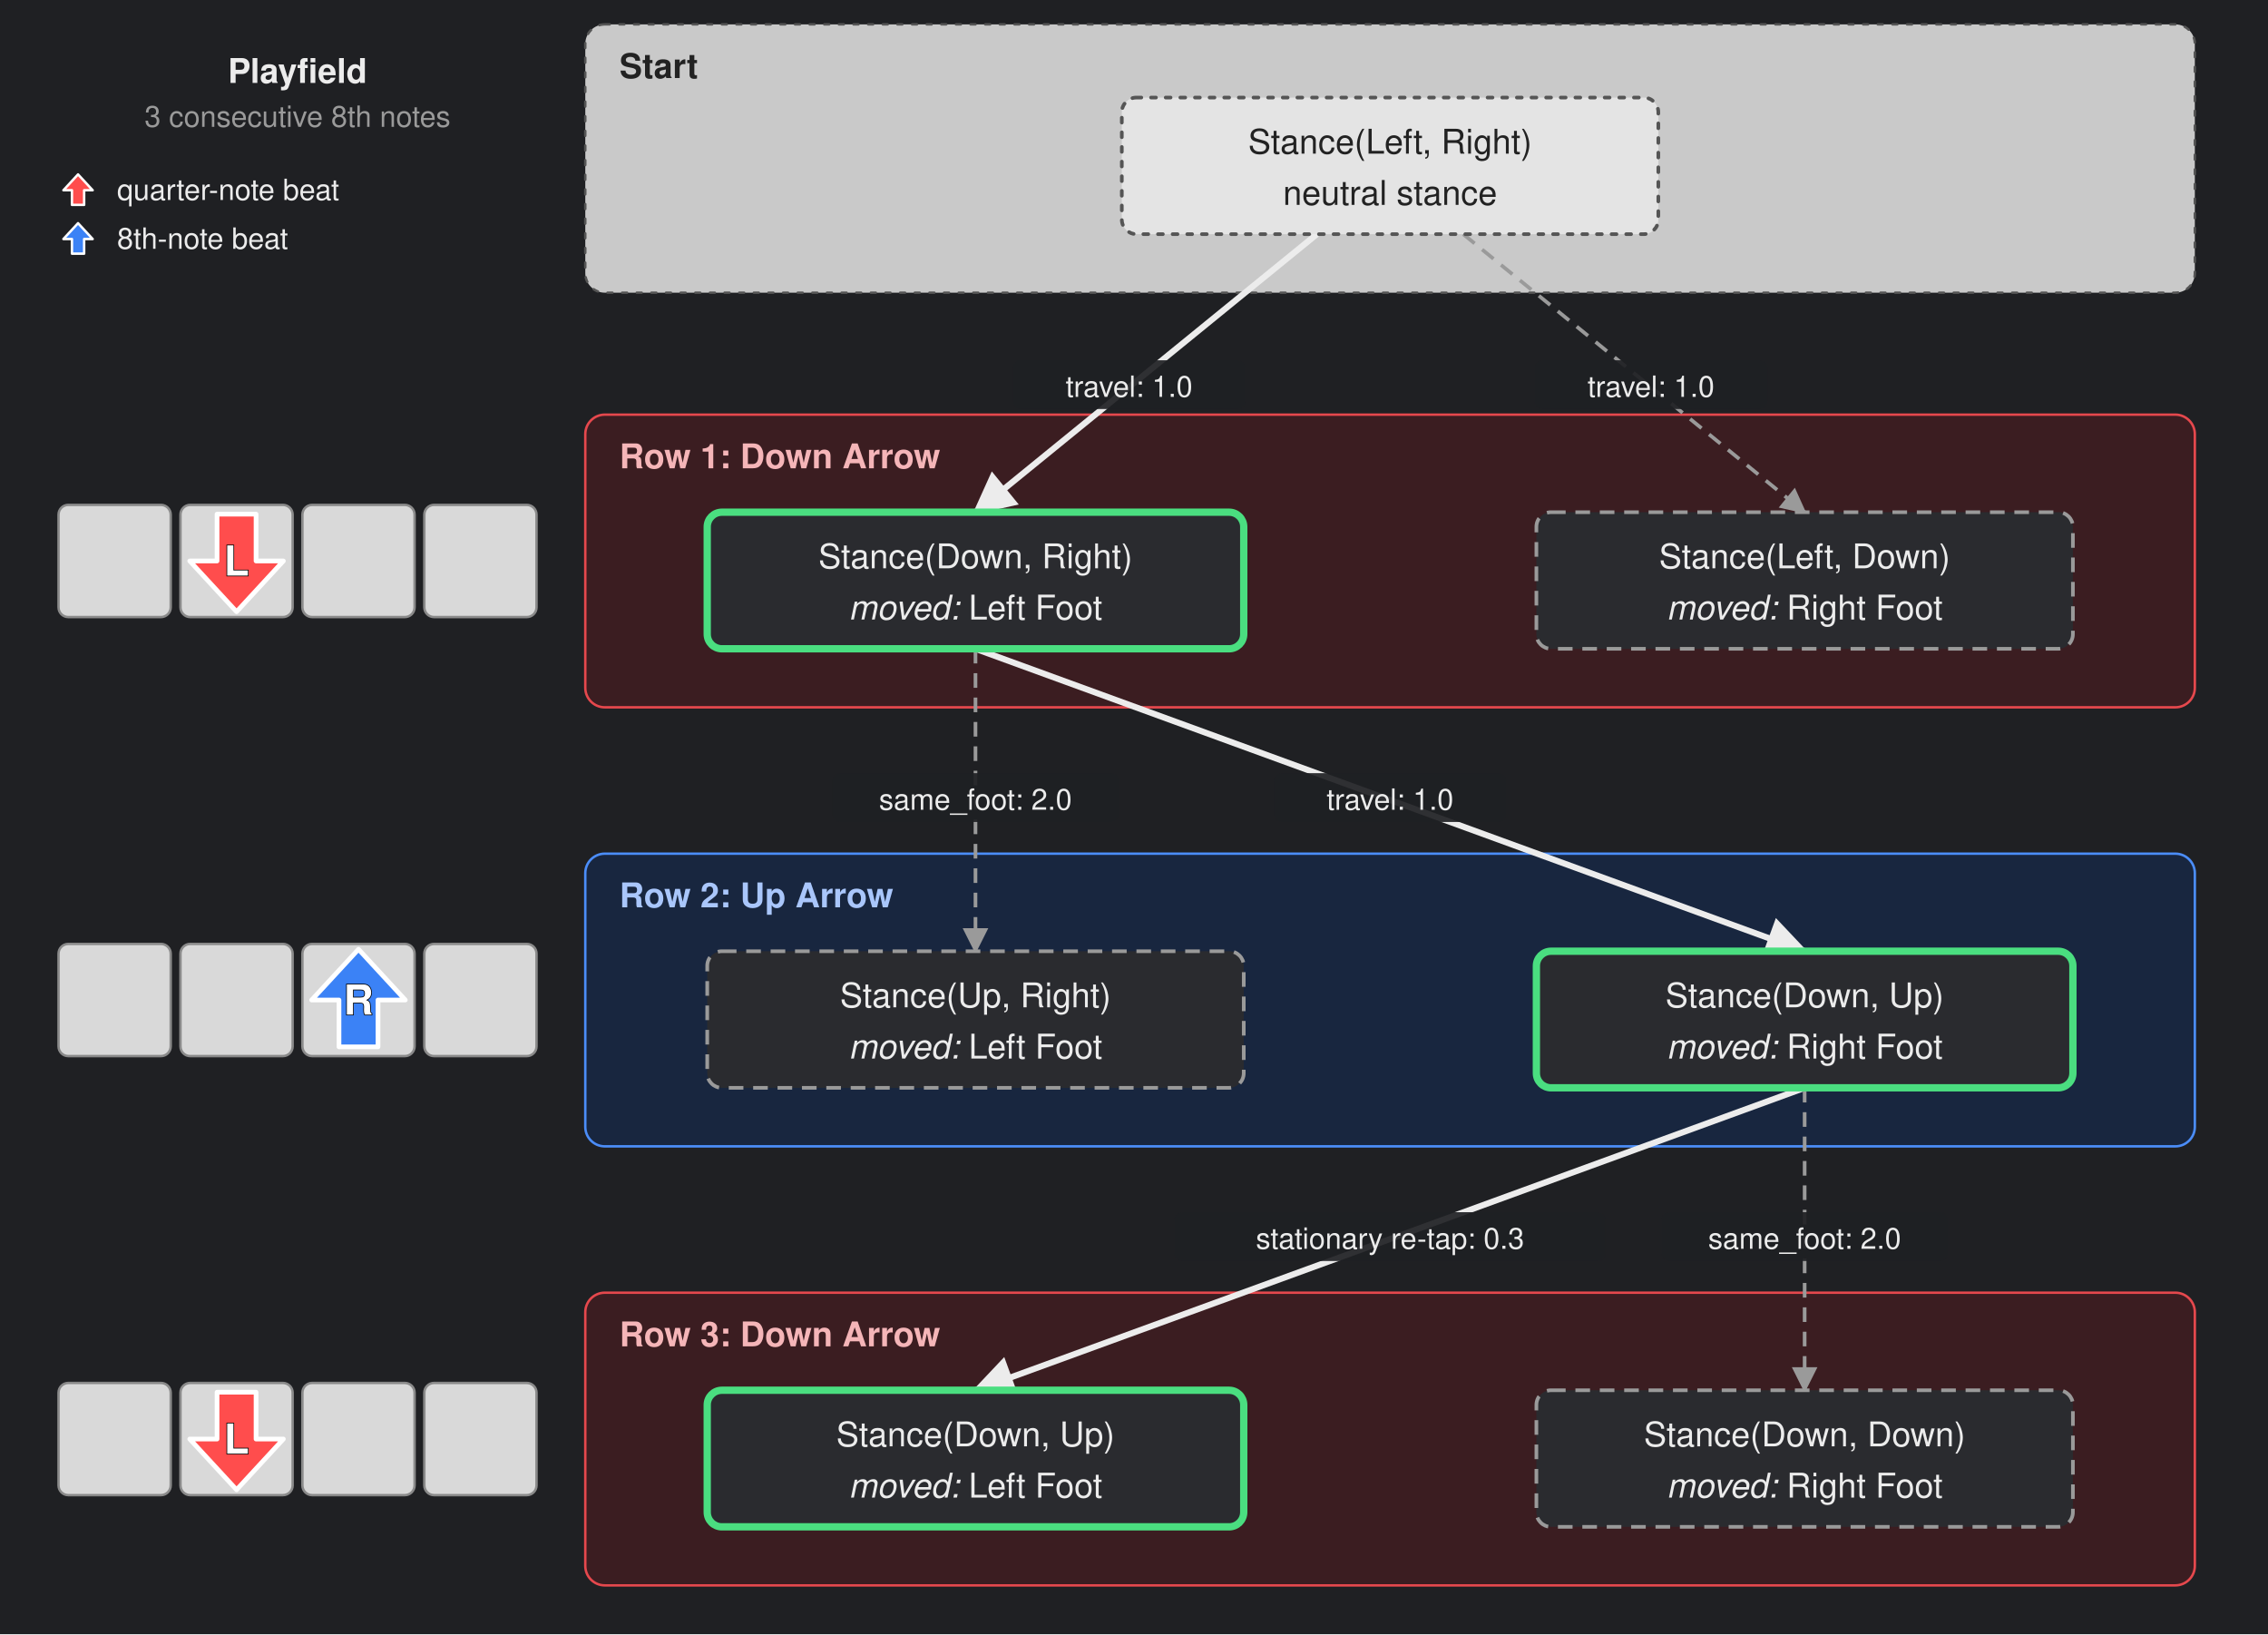
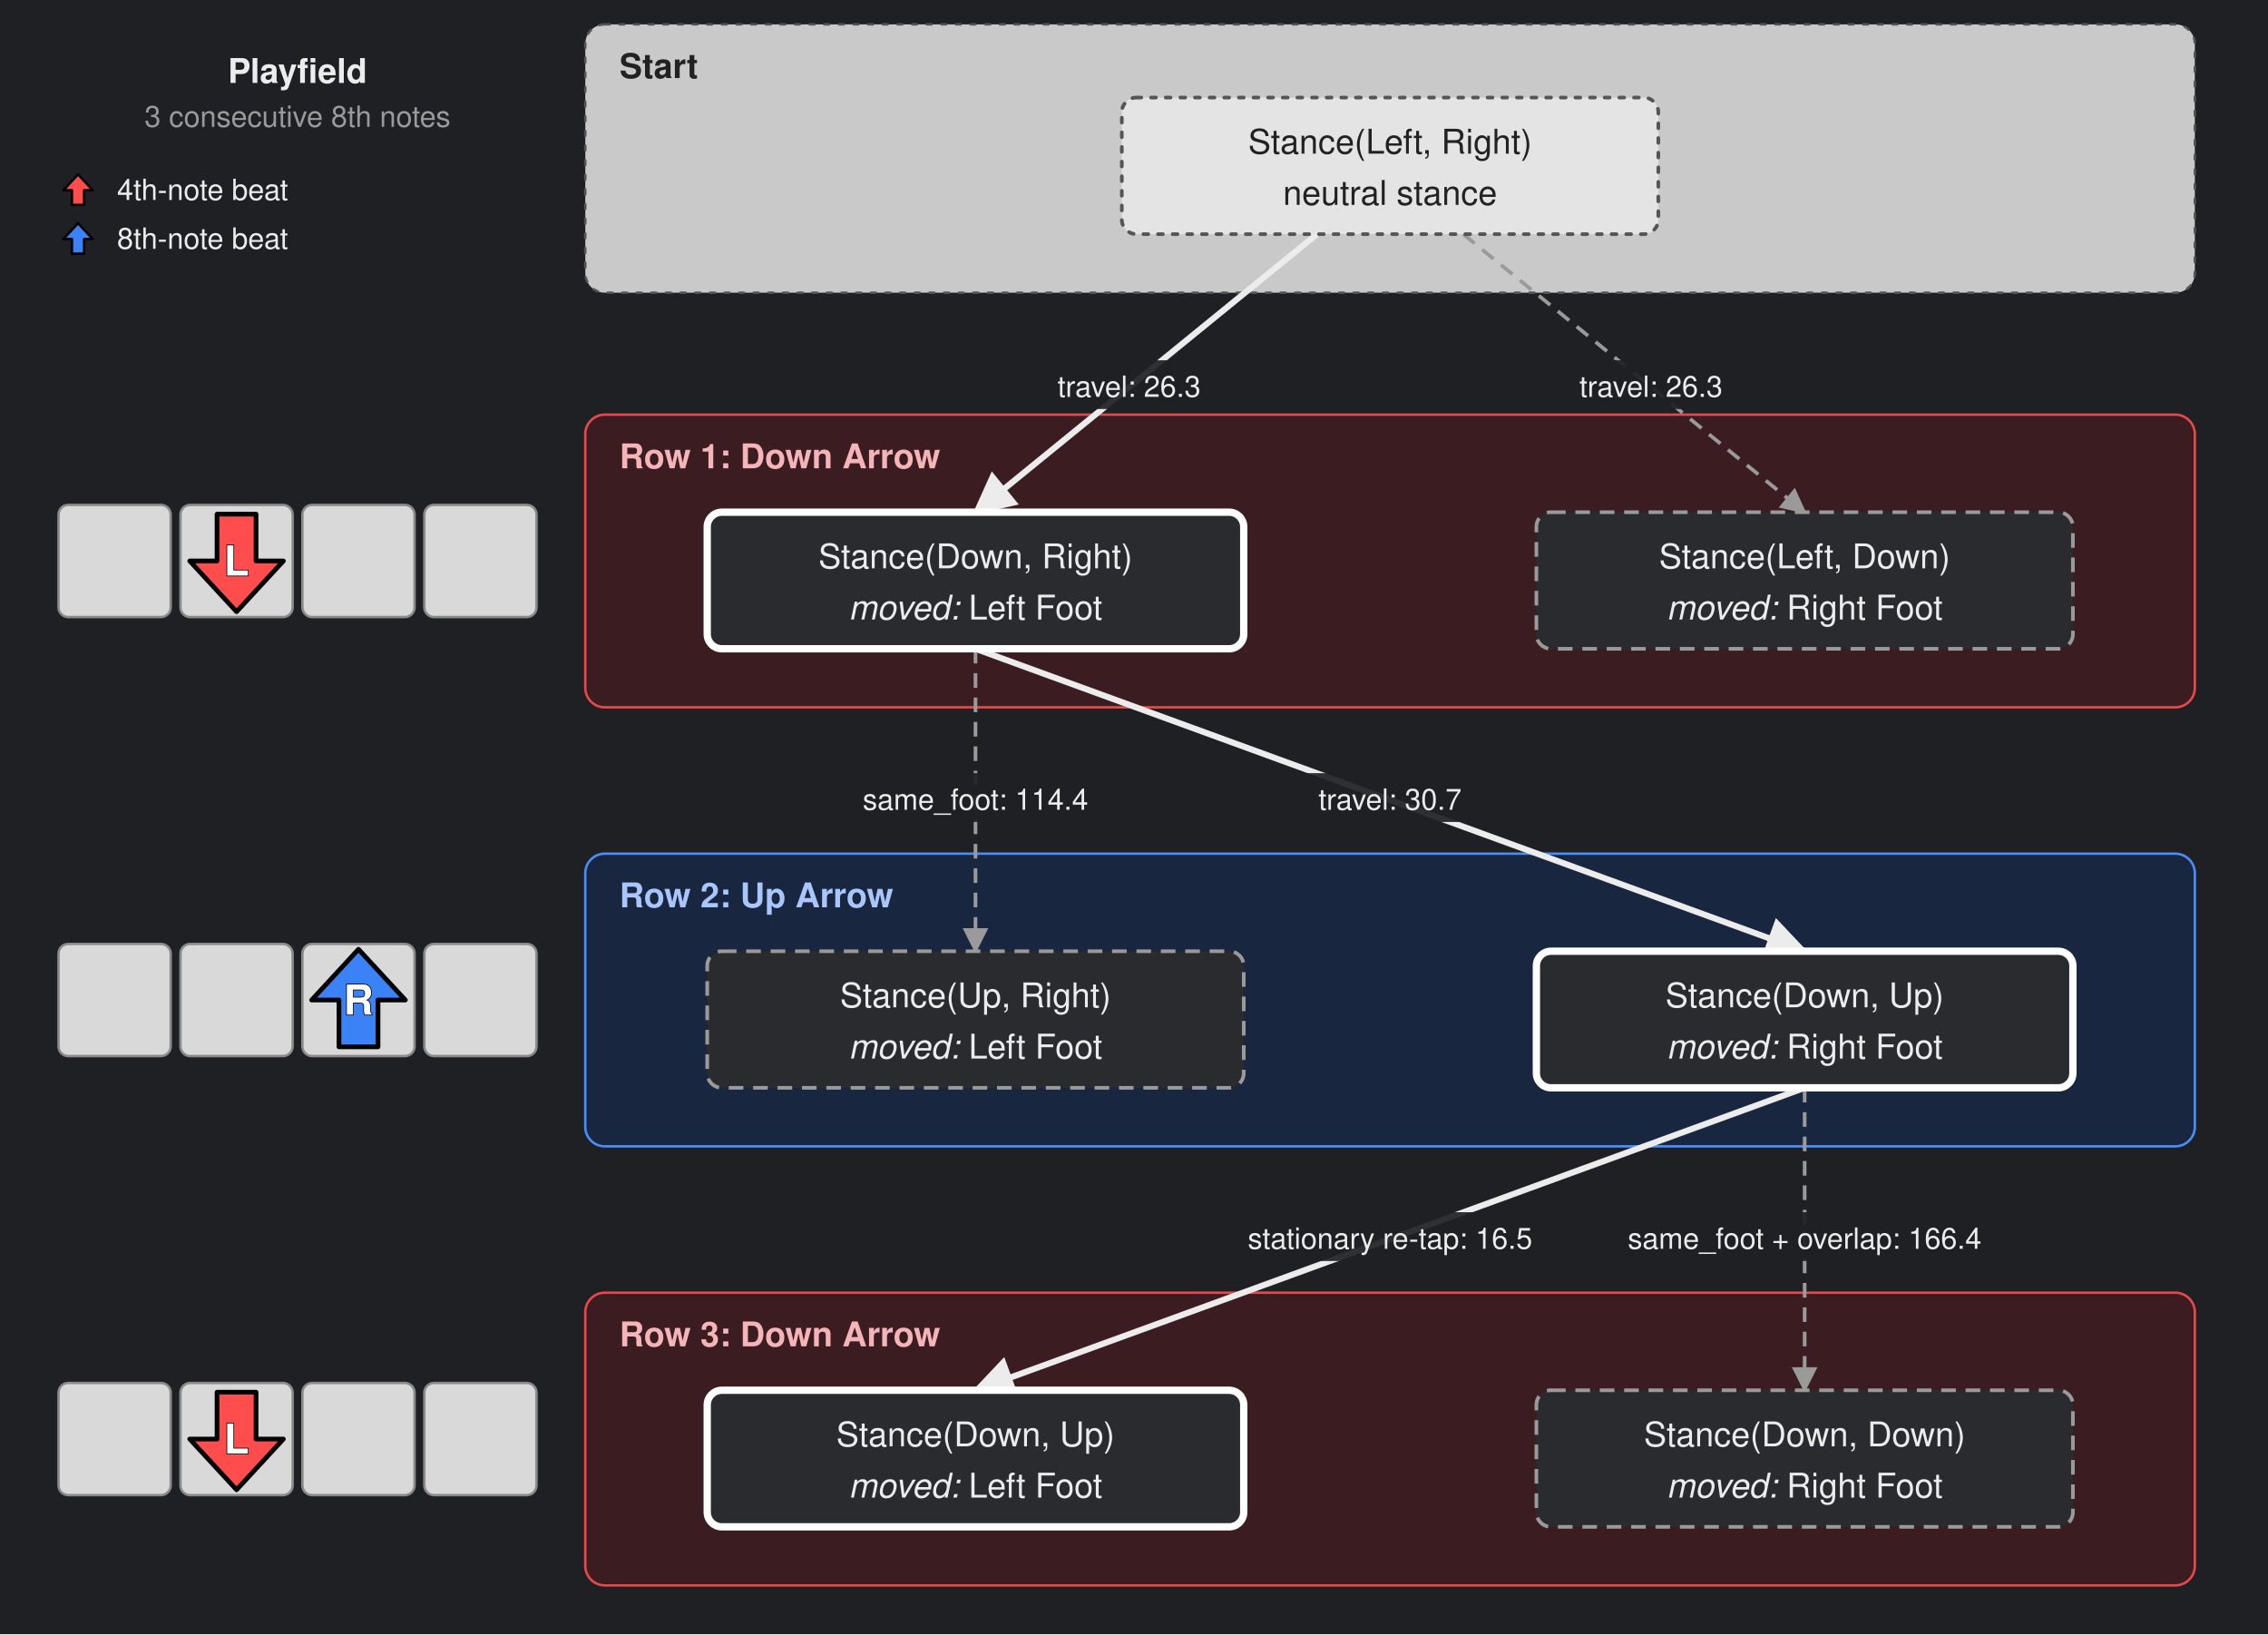
<svg xmlns="http://www.w3.org/2000/svg" viewBox="0 0 930 670" width="930" height="670" font-family="-apple-system, 'Segoe UI', Helvetica, Arial, sans-serif" font-size="14">
  <style>.row{font-weight:600} .lbl{font-size:12px} .foot{font-size:17px;font-weight:700;fill:#fff;stroke:#000;stroke-width:0.6;paint-order:stroke}</style>
  <defs>
    <marker id="arrow" viewBox="0 0 10 10" refX="9" refY="5" markerWidth="7" markerHeight="7" orient="auto-start-reverse">
      <path d="M0,0 L10,5 L0,10 z" fill="#ececec" />
    </marker>
    <marker id="arrowDim" viewBox="0 0 10 10" refX="9" refY="5" markerWidth="7" markerHeight="7" orient="auto-start-reverse">
      <path d="M0,0 L10,5 L0,10 z" fill="#9a9a9a" />
    </marker>
  </defs>
  <rect width="930" height="670" fill="#1f2023" />
  <rect x="240" y="10" width="660" height="110" rx="8" fill="#c9c9c9" stroke="#555" stroke-dasharray="2 4" stroke-linecap="round" />
  <text x="254" y="32" class="row" fill="#222">Start</text>
  <rect x="240" y="170" width="660" height="120" rx="8" fill="#3b1d21" stroke="#e5484d" />
  <text x="254" y="192" class="row" fill="#f5b5b8">Row 1: Down Arrow</text>
  <rect x="240" y="350" width="660" height="120" rx="8" fill="#18263f" stroke="#4b8df8" />
  <text x="254" y="372" class="row" fill="#a9c6fb">Row 2: Up Arrow</text>
  <rect x="240" y="530" width="660" height="120" rx="8" fill="#3b1d21" stroke="#e5484d" />
  <text x="254" y="552" class="row" fill="#f5b5b8">Row 3: Down Arrow</text>
  <text x="122.0" y="34" text-anchor="middle" class="row" fill="#ececec">Playfield</text>
  <text x="122.0" y="52" text-anchor="middle" class="lbl" fill="#9a9a9a">3 consecutive 8th notes</text>
  <g transform="translate(32 78) scale(0.5) rotate(0)">
-     <polygon points="0,-13 12,0 5,0 5,12 -5,12 -5,0 -12,0" fill="#ff4d4d" stroke="#fff" stroke-width="2" stroke-linejoin="round" />
+     <polygon points="0,-13 12,0 5,0 5,12 -5,12 -5,0 -12,0" fill="#ff4d4d" stroke="#000" stroke-width="2" stroke-linejoin="round" />
  </g>
-   <text x="48" y="82" class="lbl" fill="#ececec">quarter-note beat</text>
+   <text x="48" y="82" class="lbl" fill="#ececec">4th-note beat</text>
  <g transform="translate(32 98) scale(0.5) rotate(0)">
-     <polygon points="0,-13 12,0 5,0 5,12 -5,12 -5,0 -12,0" fill="#3b82f6" stroke="#fff" stroke-width="2" stroke-linejoin="round" />
+     <polygon points="0,-13 12,0 5,0 5,12 -5,12 -5,0 -12,0" fill="#3b82f6" stroke="#000" stroke-width="2" stroke-linejoin="round" />
  </g>
  <text x="48" y="102" class="lbl" fill="#ececec">8th-note beat</text>
  <rect x="24" y="207.0" width="46" height="46" rx="4" fill="#d9d9d9" stroke="#8a8a8a" />
  <rect x="74" y="207.0" width="46" height="46" rx="4" fill="#d9d9d9" stroke="#8a8a8a" />
  <g transform="translate(97.0 230) rotate(180) scale(1.6)">
-     <polygon points="0,-13 12,0 5,0 5,12 -5,12 -5,0 -12,0" fill="#ff4d4d" stroke="#fff" stroke-width="1.2" stroke-linejoin="round" />
+     <polygon points="0,-13 12,0 5,0 5,12 -5,12 -5,0 -12,0" fill="#ff4d4d" stroke="#000" stroke-width="1.2" stroke-linejoin="round" />
  </g>
  <text x="97.0" y="236" text-anchor="middle" class="foot">L</text>
  <rect x="124" y="207.0" width="46" height="46" rx="4" fill="#d9d9d9" stroke="#8a8a8a" />
  <rect x="174" y="207.0" width="46" height="46" rx="4" fill="#d9d9d9" stroke="#8a8a8a" />
  <rect x="24" y="387.0" width="46" height="46" rx="4" fill="#d9d9d9" stroke="#8a8a8a" />
  <rect x="74" y="387.0" width="46" height="46" rx="4" fill="#d9d9d9" stroke="#8a8a8a" />
  <rect x="124" y="387.0" width="46" height="46" rx="4" fill="#d9d9d9" stroke="#8a8a8a" />
  <g transform="translate(147.0 410) rotate(0) scale(1.6)">
-     <polygon points="0,-13 12,0 5,0 5,12 -5,12 -5,0 -12,0" fill="#3b82f6" stroke="#fff" stroke-width="1.2" stroke-linejoin="round" />
+     <polygon points="0,-13 12,0 5,0 5,12 -5,12 -5,0 -12,0" fill="#3b82f6" stroke="#000" stroke-width="1.2" stroke-linejoin="round" />
  </g>
  <text x="147.0" y="416" text-anchor="middle" class="foot">R</text>
  <rect x="174" y="387.0" width="46" height="46" rx="4" fill="#d9d9d9" stroke="#8a8a8a" />
  <rect x="24" y="567.0" width="46" height="46" rx="4" fill="#d9d9d9" stroke="#8a8a8a" />
  <rect x="74" y="567.0" width="46" height="46" rx="4" fill="#d9d9d9" stroke="#8a8a8a" />
  <g transform="translate(97.0 590) rotate(180) scale(1.6)">
-     <polygon points="0,-13 12,0 5,0 5,12 -5,12 -5,0 -12,0" fill="#ff4d4d" stroke="#fff" stroke-width="1.2" stroke-linejoin="round" />
+     <polygon points="0,-13 12,0 5,0 5,12 -5,12 -5,0 -12,0" fill="#ff4d4d" stroke="#000" stroke-width="1.2" stroke-linejoin="round" />
  </g>
  <text x="97.0" y="596" text-anchor="middle" class="foot">L</text>
  <rect x="124" y="567.0" width="46" height="46" rx="4" fill="#d9d9d9" stroke="#8a8a8a" />
  <rect x="174" y="567.0" width="46" height="46" rx="4" fill="#d9d9d9" stroke="#8a8a8a" />
  <line x1="540" y1="96" x2="400" y2="210" stroke="#ececec" stroke-width="2.5" marker-end="url(#arrow)" />
-   <rect x="415.3" y="147.7" width="95.4" height="20" rx="3" fill="#1f2023" fill-opacity="0.92" />
-   <text x="463.0" y="162.7" text-anchor="middle" class="lbl" fill="#ececec">travel: 1.0</text>
+   <rect x="411.6" y="147.7" width="102.8" height="20" rx="3" fill="#1f2023" fill-opacity="0.92" />
+   <text x="463.0" y="162.7" text-anchor="middle" class="lbl" fill="#ececec">travel: 26.3</text>
  <line x1="600" y1="96" x2="740" y2="210" stroke="#9a9a9a" stroke-width="1.5" stroke-dasharray="6 4" marker-end="url(#arrowDim)" />
-   <rect x="629.3" y="147.7" width="95.4" height="20" rx="3" fill="#1f2023" fill-opacity="0.92" />
-   <text x="677.0" y="162.7" text-anchor="middle" class="lbl" fill="#ececec">travel: 1.0</text>
+   <rect x="625.6" y="147.7" width="102.8" height="20" rx="3" fill="#1f2023" fill-opacity="0.92" />
+   <text x="677.0" y="162.7" text-anchor="middle" class="lbl" fill="#ececec">travel: 26.3</text>
  <line x1="400" y1="266" x2="740" y2="390" stroke="#ececec" stroke-width="2.5" marker-end="url(#arrow)" />
-   <rect x="522.3" y="317.0" width="95.4" height="20" rx="3" fill="#1f2023" fill-opacity="0.92" />
-   <text x="570.0" y="332.0" text-anchor="middle" class="lbl" fill="#ececec">travel: 1.0</text>
+   <rect x="518.6" y="317.0" width="102.8" height="20" rx="3" fill="#1f2023" fill-opacity="0.92" />
+   <text x="570.0" y="332.0" text-anchor="middle" class="lbl" fill="#ececec">travel: 30.7</text>
  <line x1="400" y1="266" x2="400" y2="390" stroke="#9a9a9a" stroke-width="1.5" stroke-dasharray="6 4" marker-end="url(#arrowDim)" />
-   <rect x="341.2" y="317.0" width="117.6" height="20" rx="3" fill="#1f2023" fill-opacity="0.92" />
-   <text x="400.0" y="332.0" text-anchor="middle" class="lbl" fill="#ececec">same_foot: 2.0</text>
+   <rect x="333.8" y="317.0" width="132.4" height="20" rx="3" fill="#1f2023" fill-opacity="0.92" />
+   <text x="400.0" y="332.0" text-anchor="middle" class="lbl" fill="#ececec">same_foot: 114.4</text>
  <line x1="740" y1="446" x2="400" y2="570" stroke="#ececec" stroke-width="2.5" marker-end="url(#arrow)" />
-   <rect x="481.6" y="497.0" width="176.8" height="20" rx="3" fill="#1f2023" fill-opacity="0.92" />
-   <text x="570.0" y="512.0" text-anchor="middle" class="lbl" fill="#ececec">stationary re-tap: 0.3</text>
+   <rect x="477.9" y="497.0" width="184.2" height="20" rx="3" fill="#1f2023" fill-opacity="0.92" />
+   <text x="570.0" y="512.0" text-anchor="middle" class="lbl" fill="#ececec">stationary re-tap: 16.5</text>
  <line x1="740" y1="446" x2="740" y2="570" stroke="#9a9a9a" stroke-width="1.5" stroke-dasharray="6 4" marker-end="url(#arrowDim)" />
-   <rect x="681.2" y="497.0" width="117.6" height="20" rx="3" fill="#1f2023" fill-opacity="0.92" />
-   <text x="740.0" y="512.0" text-anchor="middle" class="lbl" fill="#ececec">same_foot: 2.0</text>
+   <rect x="636.8" y="497.0" width="206.4" height="20" rx="3" fill="#1f2023" fill-opacity="0.92" />
+   <text x="740.0" y="512.0" text-anchor="middle" class="lbl" fill="#ececec">same_foot + overlap: 166.4</text>
  <rect x="460.0" y="40" width="220" height="56" rx="6" fill="#e4e4e4" stroke="#555" stroke-width="1.5" stroke-dasharray="2 4" stroke-linecap="round" />
  <text x="570" y="63" text-anchor="middle" fill="#222">Stance(Left, Right)</text>
  <text x="570" y="84" text-anchor="middle" fill="#222">neutral stance</text>
-   <rect x="290.0" y="210" width="220" height="56" rx="6" fill="#2a2b2f" stroke="#4ade80" stroke-width="3" />
+   <rect x="290.0" y="210" width="220" height="56" rx="6" fill="#2a2b2f" stroke="#ffffff" stroke-width="3" />
  <text x="400" y="233" text-anchor="middle" fill="#ececec">Stance(Down, Right)</text>
  <text x="400" y="254" text-anchor="middle" fill="#ececec">
    <tspan font-style="italic">moved:</tspan> Left Foot</text>
  <rect x="630.0" y="210" width="220" height="56" rx="6" fill="#2a2b2f" stroke="#9a9a9a" stroke-width="1.5" stroke-dasharray="6 4" />
  <text x="740" y="233" text-anchor="middle" fill="#ececec">Stance(Left, Down)</text>
  <text x="740" y="254" text-anchor="middle" fill="#ececec">
    <tspan font-style="italic">moved:</tspan> Right Foot</text>
  <rect x="290.0" y="390" width="220" height="56" rx="6" fill="#2a2b2f" stroke="#9a9a9a" stroke-width="1.5" stroke-dasharray="6 4" />
  <text x="400" y="413" text-anchor="middle" fill="#ececec">Stance(Up, Right)</text>
  <text x="400" y="434" text-anchor="middle" fill="#ececec">
    <tspan font-style="italic">moved:</tspan> Left Foot</text>
-   <rect x="630.0" y="390" width="220" height="56" rx="6" fill="#2a2b2f" stroke="#4ade80" stroke-width="3" />
+   <rect x="630.0" y="390" width="220" height="56" rx="6" fill="#2a2b2f" stroke="#ffffff" stroke-width="3" />
  <text x="740" y="413" text-anchor="middle" fill="#ececec">Stance(Down, Up)</text>
  <text x="740" y="434" text-anchor="middle" fill="#ececec">
    <tspan font-style="italic">moved:</tspan> Right Foot</text>
-   <rect x="290.0" y="570" width="220" height="56" rx="6" fill="#2a2b2f" stroke="#4ade80" stroke-width="3" />
+   <rect x="290.0" y="570" width="220" height="56" rx="6" fill="#2a2b2f" stroke="#ffffff" stroke-width="3" />
  <text x="400" y="593" text-anchor="middle" fill="#ececec">Stance(Down, Up)</text>
  <text x="400" y="614" text-anchor="middle" fill="#ececec">
    <tspan font-style="italic">moved:</tspan> Left Foot</text>
  <rect x="630.0" y="570" width="220" height="56" rx="6" fill="#2a2b2f" stroke="#9a9a9a" stroke-width="1.5" stroke-dasharray="6 4" />
  <text x="740" y="593" text-anchor="middle" fill="#ececec">Stance(Down, Down)</text>
  <text x="740" y="614" text-anchor="middle" fill="#ececec">
    <tspan font-style="italic">moved:</tspan> Right Foot</text>
</svg>
